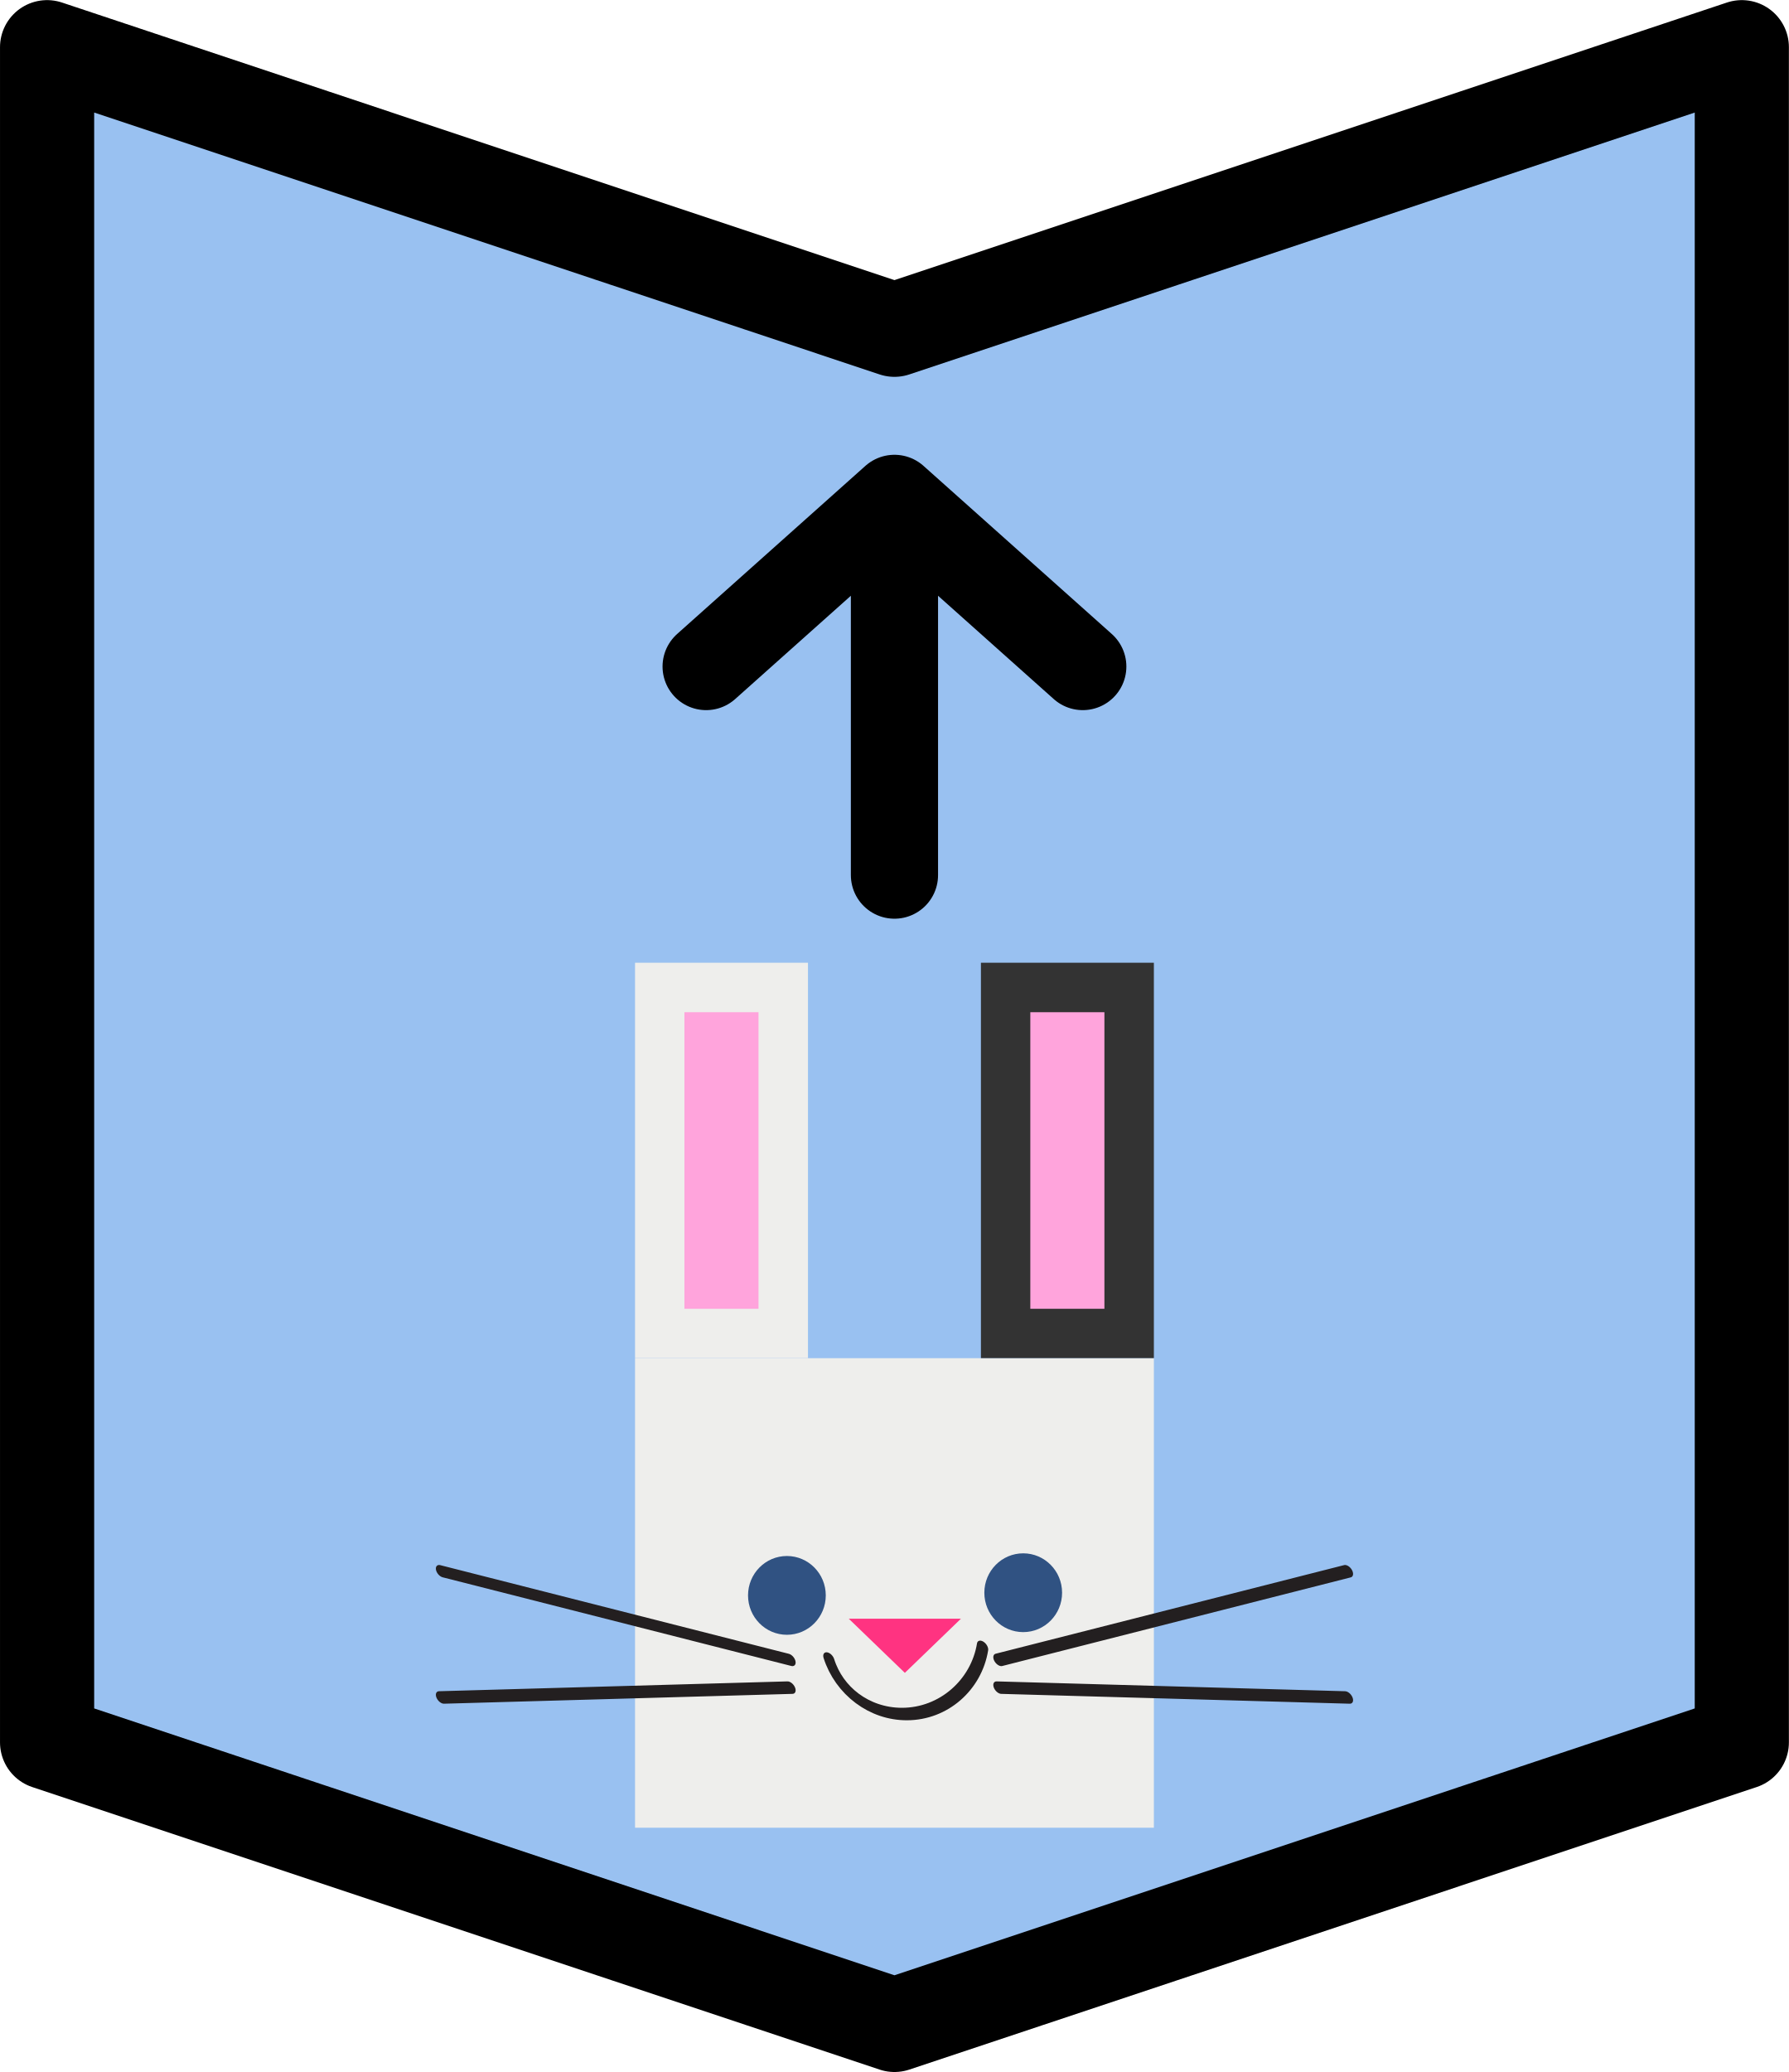
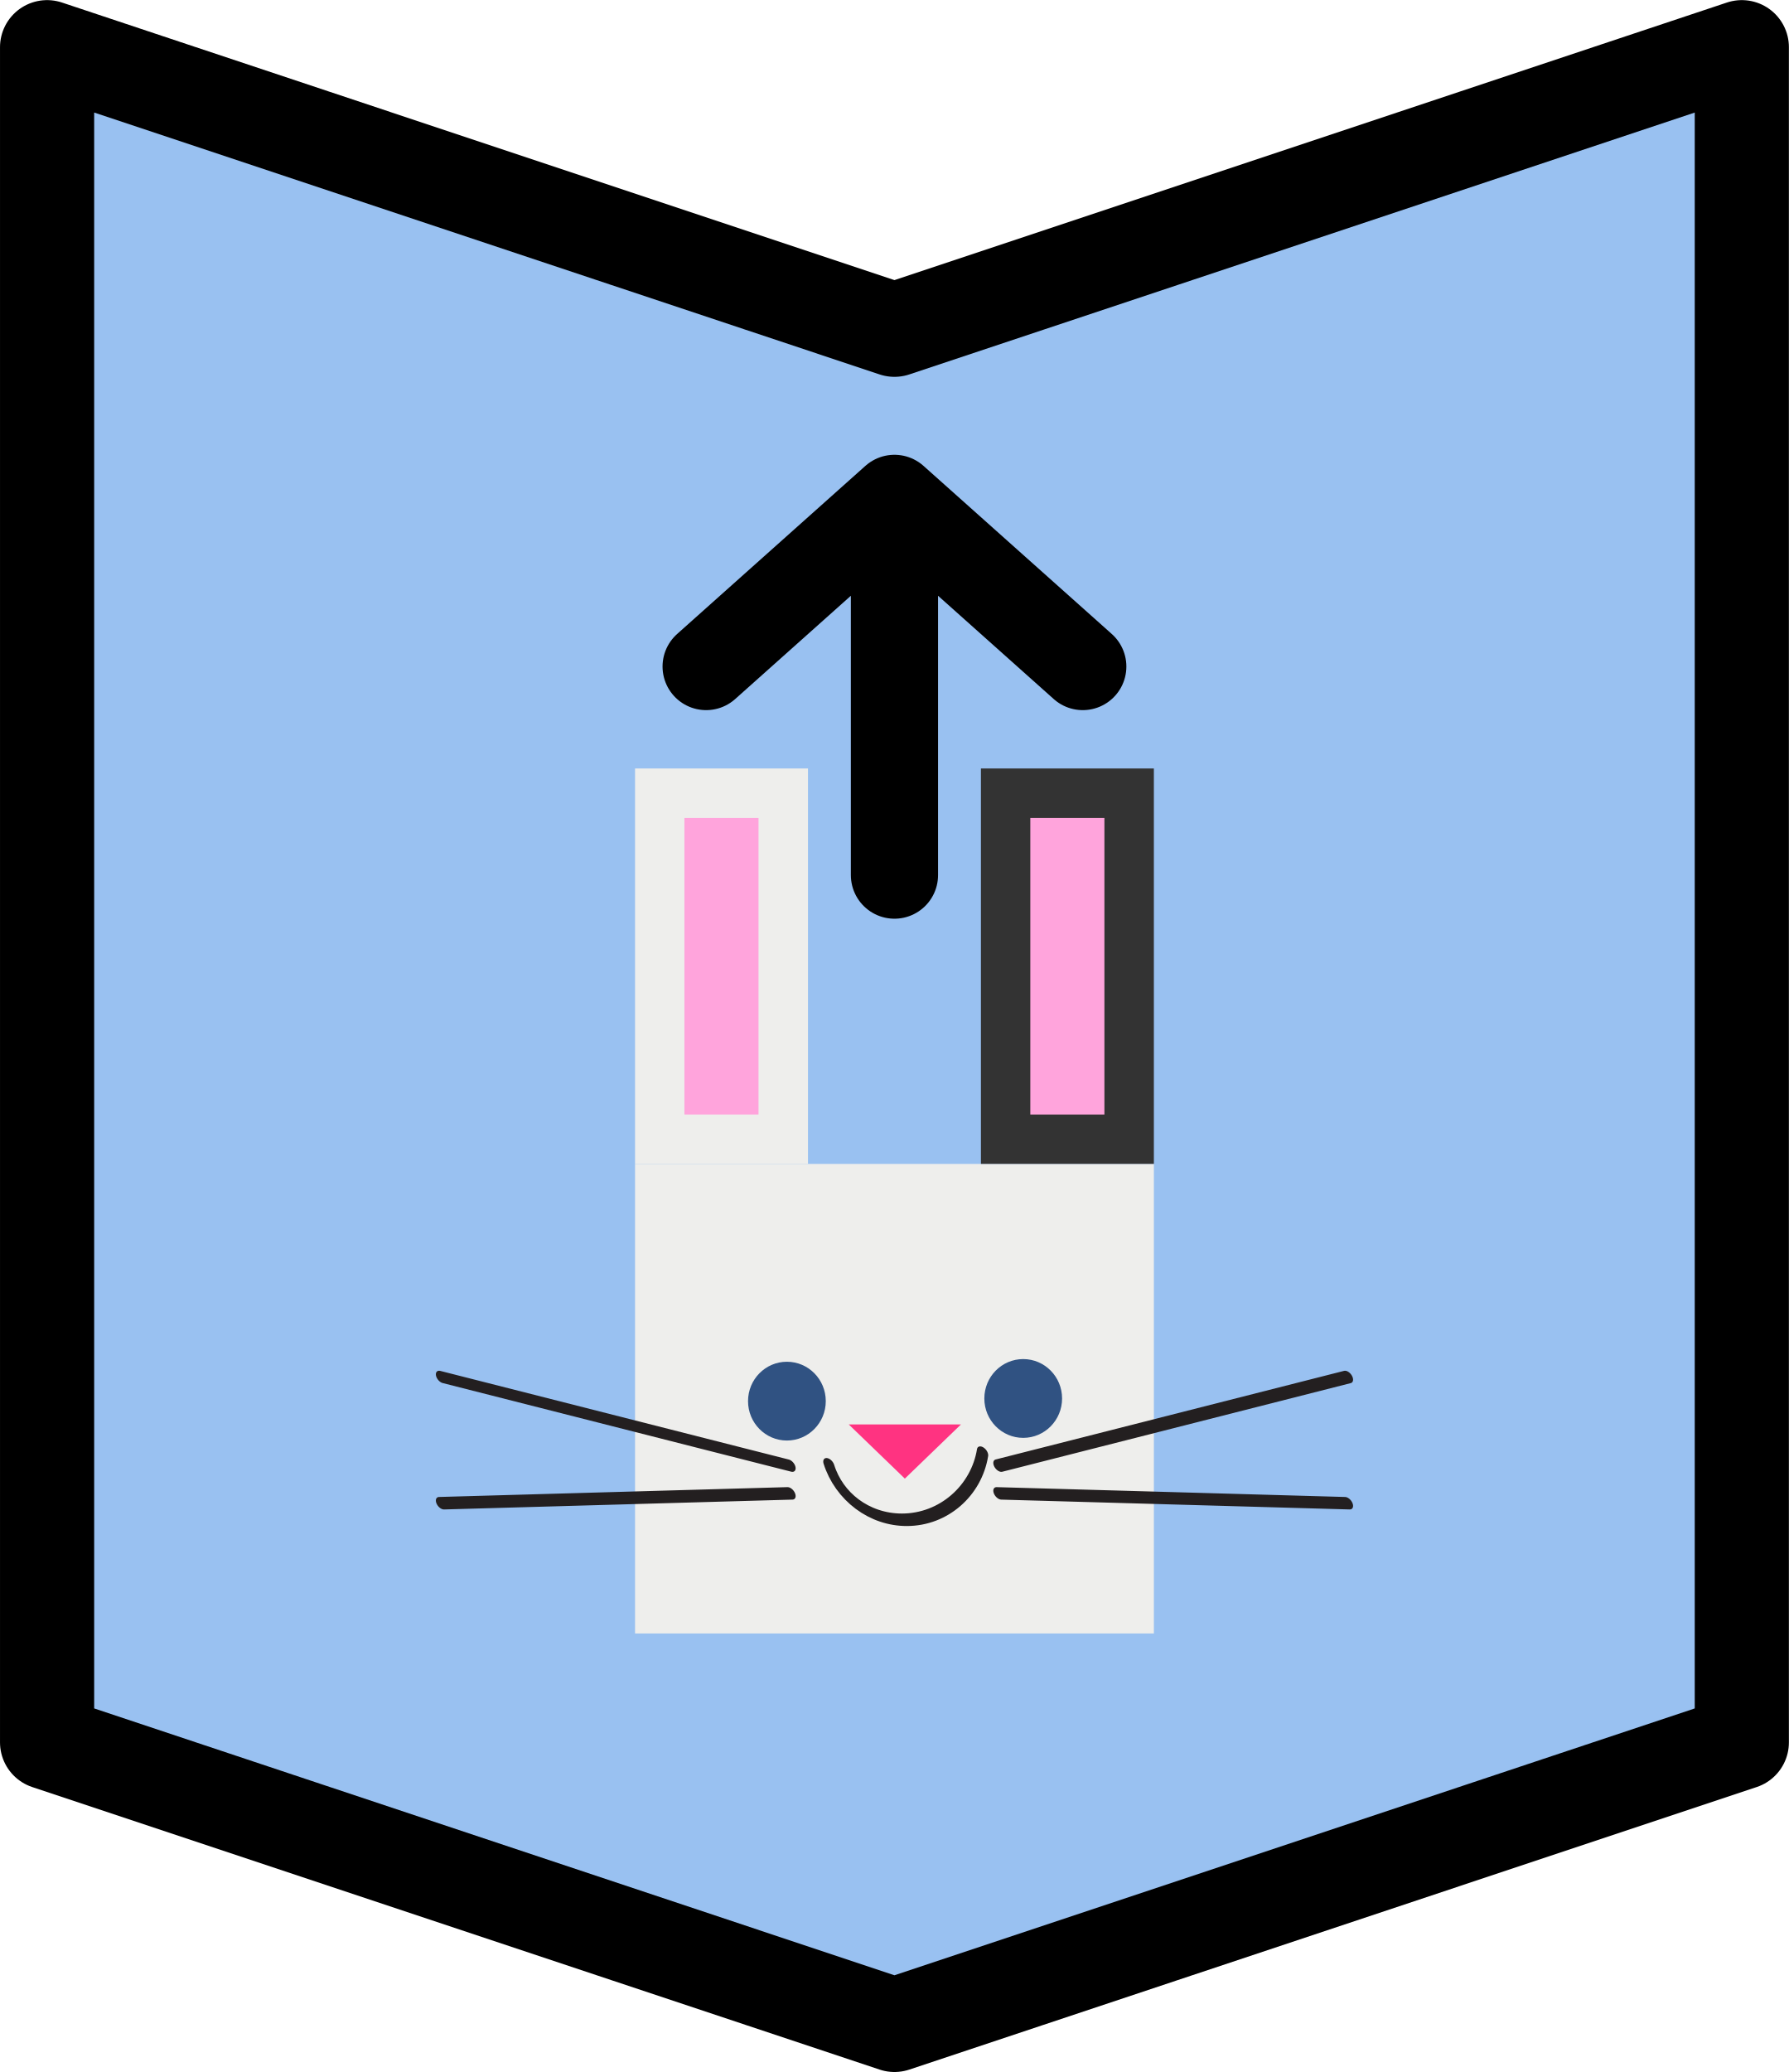
<svg xmlns="http://www.w3.org/2000/svg" width="55.267px" height="64px" viewBox="0 0 25.135 29.104" version="1.1" id="svg8">
  <defs id="defs2">
    </defs>
  <g id="layer1" transform="translate(6.614646,122.6918)">
    <path id="rect833-9-41-4-7" style="fill:#99c1f1;stroke:#000000;stroke-width:1.323;stroke-linecap:round;stroke-linejoin:round;stroke-miterlimit:4;stroke-dasharray:none;stop-color:#000000" d="m -5.953,-122.03 11.906,3.969 11.906,-3.969 v 23.813 l -11.906,3.969 -11.906,-3.969 z" />
    <path id="path840-7" style="font-variation-settings:normal;vector-effect:none;fill:none;fill-opacity:1;stroke:#000000;stroke-width:1.225;stroke-linecap:round;stroke-linejoin:round;stroke-miterlimit:4;stroke-dasharray:none;stroke-dashoffset:0;stroke-opacity:1;stop-color:#000000" d="m 5.953,-110.4 v -5.292 m 2.646,2.362 -2.646,-2.362 -2.646,2.362" />
-     <g id="g935" transform="translate(0,7.135029)">
+     <g id="g935" transform="translate(0,4.406207)">
      <rect style="fill:#eeeeec;fill-opacity:1;stroke-width:0.346;stroke-linecap:round;stroke-linejoin:round;stop-color:#000000" id="rect857" width="7.29" height="6.596" x="2.308" y="-110.749" />
      <rect style="fill:#eeeeec;fill-opacity:1;stroke-width:0.385;stroke-linecap:round;stroke-linejoin:round;stop-color:#000000" id="rect861" width="2.43" height="5.554" x="2.308" y="-116.304" />
      <rect style="fill:#333333;fill-opacity:1;stroke-width:0.385;stroke-linecap:round;stroke-linejoin:round;stop-color:#000000" id="rect861-3" width="2.43" height="5.554" x="7.168" y="-116.304" />
      <rect style="fill:#ffa4dc;fill-opacity:1;stroke-width:0.218;stroke-linecap:round;stroke-linejoin:round;stop-color:#000000" id="rect883" width="1.041" height="4.166" x="3.002" y="-115.609" />
      <rect style="fill:#ffa4dc;fill-opacity:1;stroke-width:0.218;stroke-linecap:round;stroke-linejoin:round;stop-color:#000000" id="rect883-6" width="1.041" height="4.166" x="7.862" y="-115.609" />
      <g id="g1036" transform="matrix(0.2624021,0.1251594,0,0.2624021,-26.05204,-139.8194)">
        <ellipse fill="#305282" cx="128.753" cy="123.485" id="circle327-8-0-3-0" style="stroke-width:0.064" transform="matrix(0.9025853,-0.4305111,0,1,0,0)" rx="2.306" ry="2.109" />
        <ellipse fill="#305282" cx="142.772" cy="123.342" id="circle329-8-5-7-9" style="stroke-width:0.064" transform="matrix(0.9025853,-0.4305111,0,1,0,0)" rx="2.306" ry="2.109" />
        <path fill="#ff3381" d="m 122.526,69.19 -3.004,-1.467 6.008,-2.865" id="path333-1-2-2-3" style="stroke-width:0.061" />
        <path fill="none" stroke="#231f20" stroke-width="0.836" stroke-linecap="round" stroke-linejoin="round" stroke-miterlimit="10" d="m 126.688,65.814 c -0.331,2.195 -2.081,4.587 -4.186,5.592 -1.892,0.903 -3.5,0.423 -4.044,-1.043 m 9.106,-4.271 18.661,-13.646 m -18.661,15.132 18.661,-8.374 M 116.376,71.428 97.715,75.584 m 18.661,-2.67 -18.661,9.428" id="path335-8-9-6-6" style="stroke-width:0.603;stroke-miterlimit:10;stroke-dasharray:none" />
      </g>
    </g>
  </g>
</svg>
